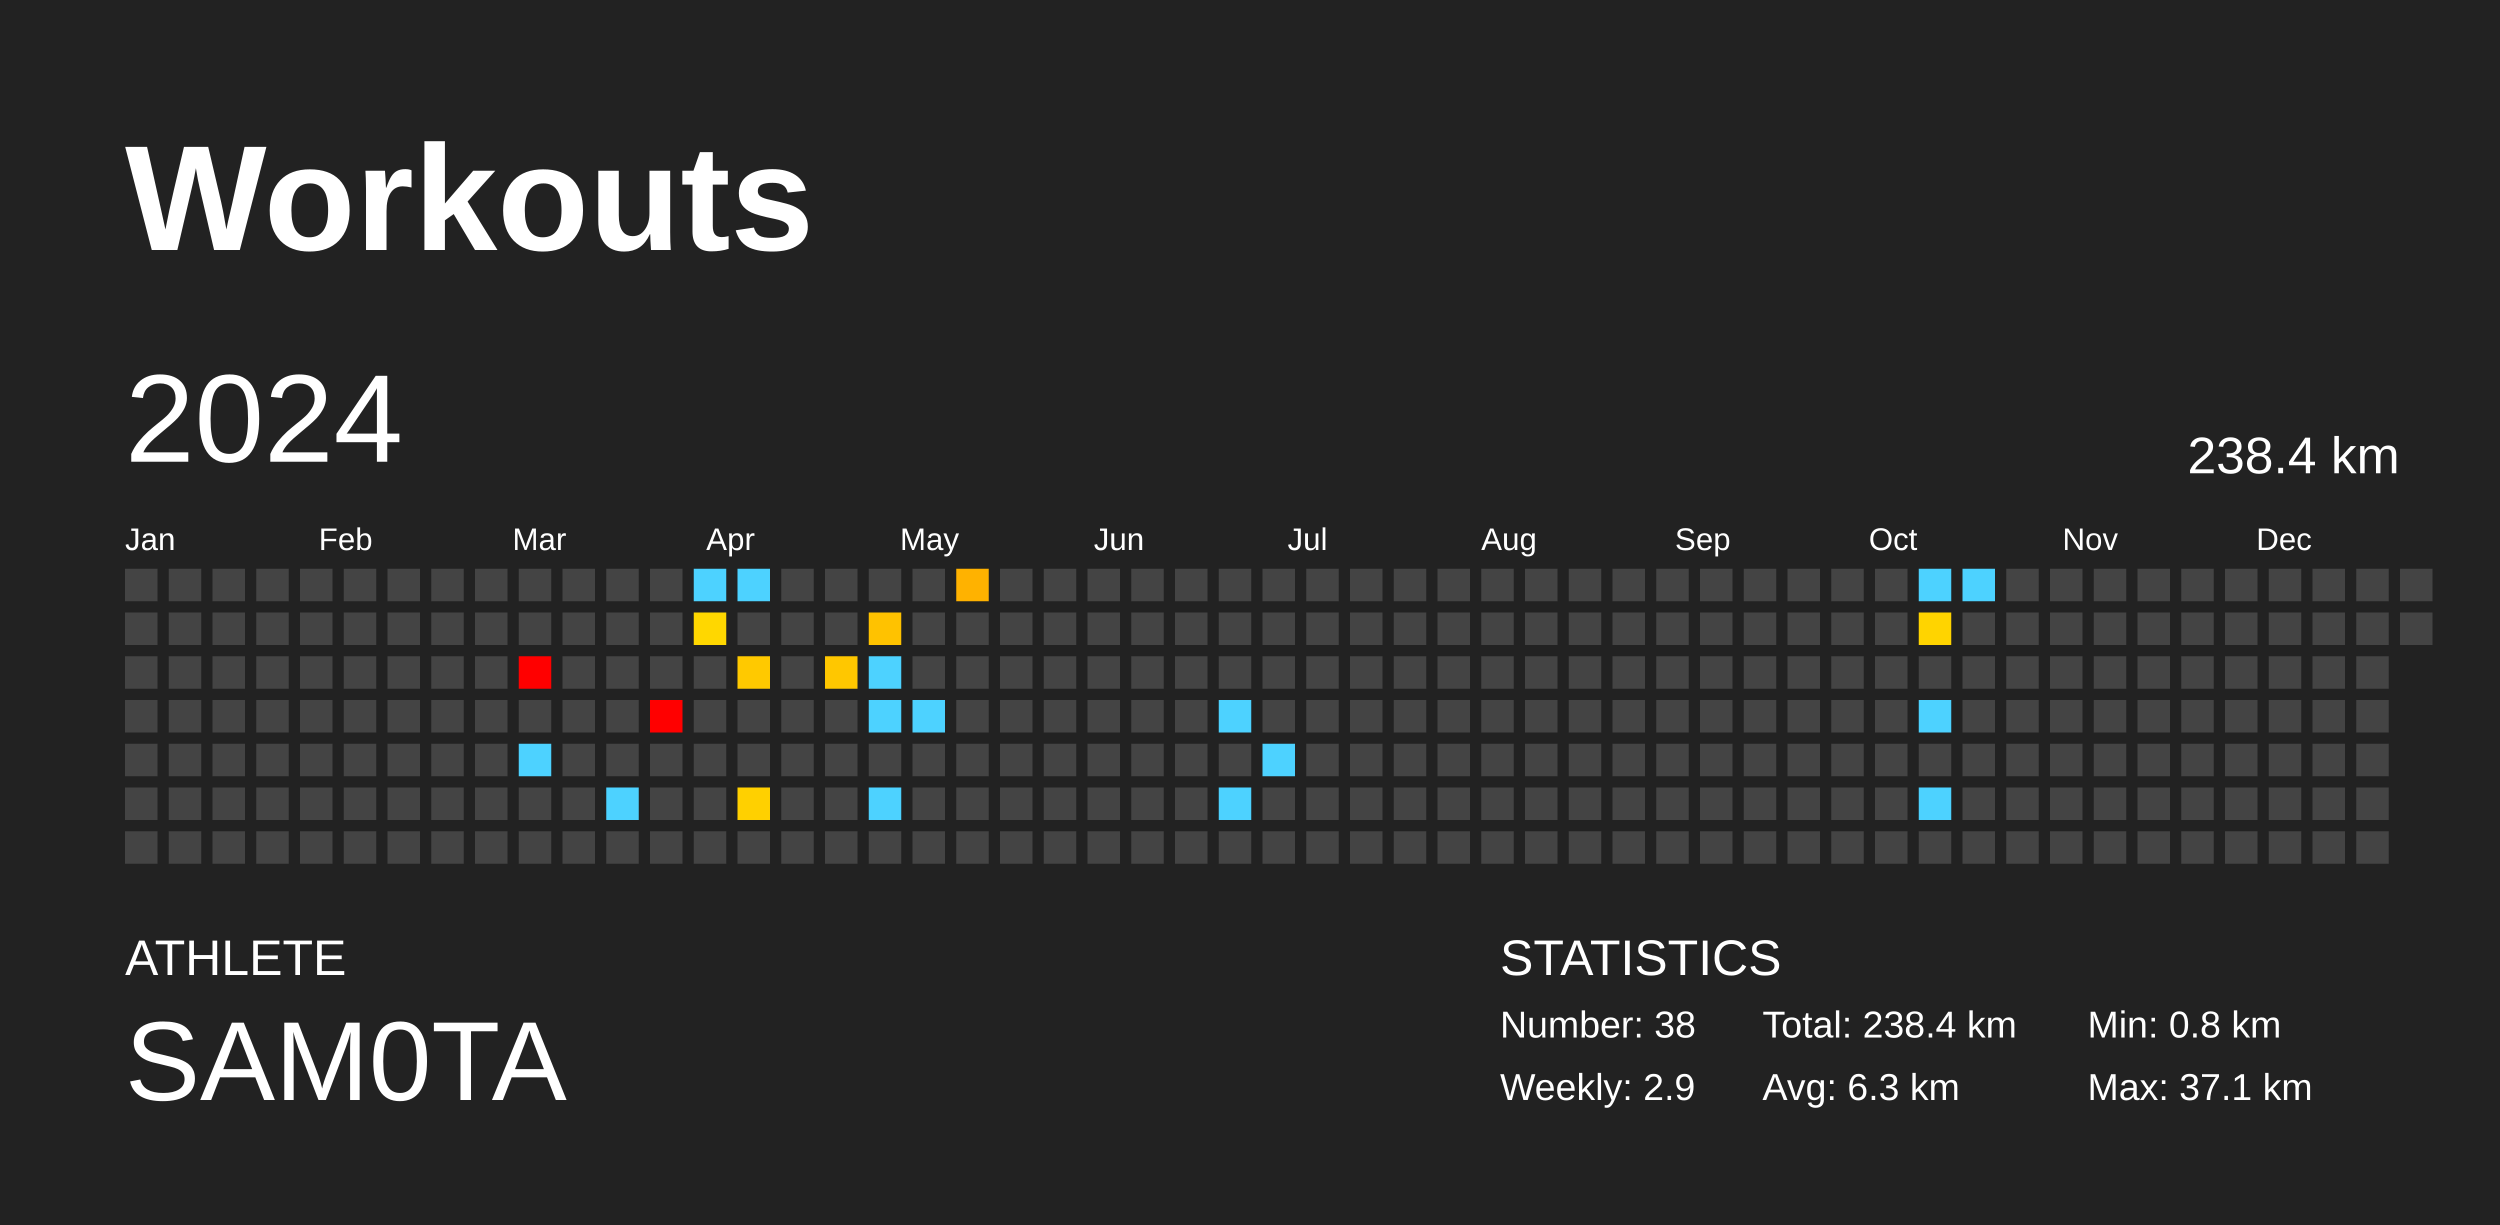
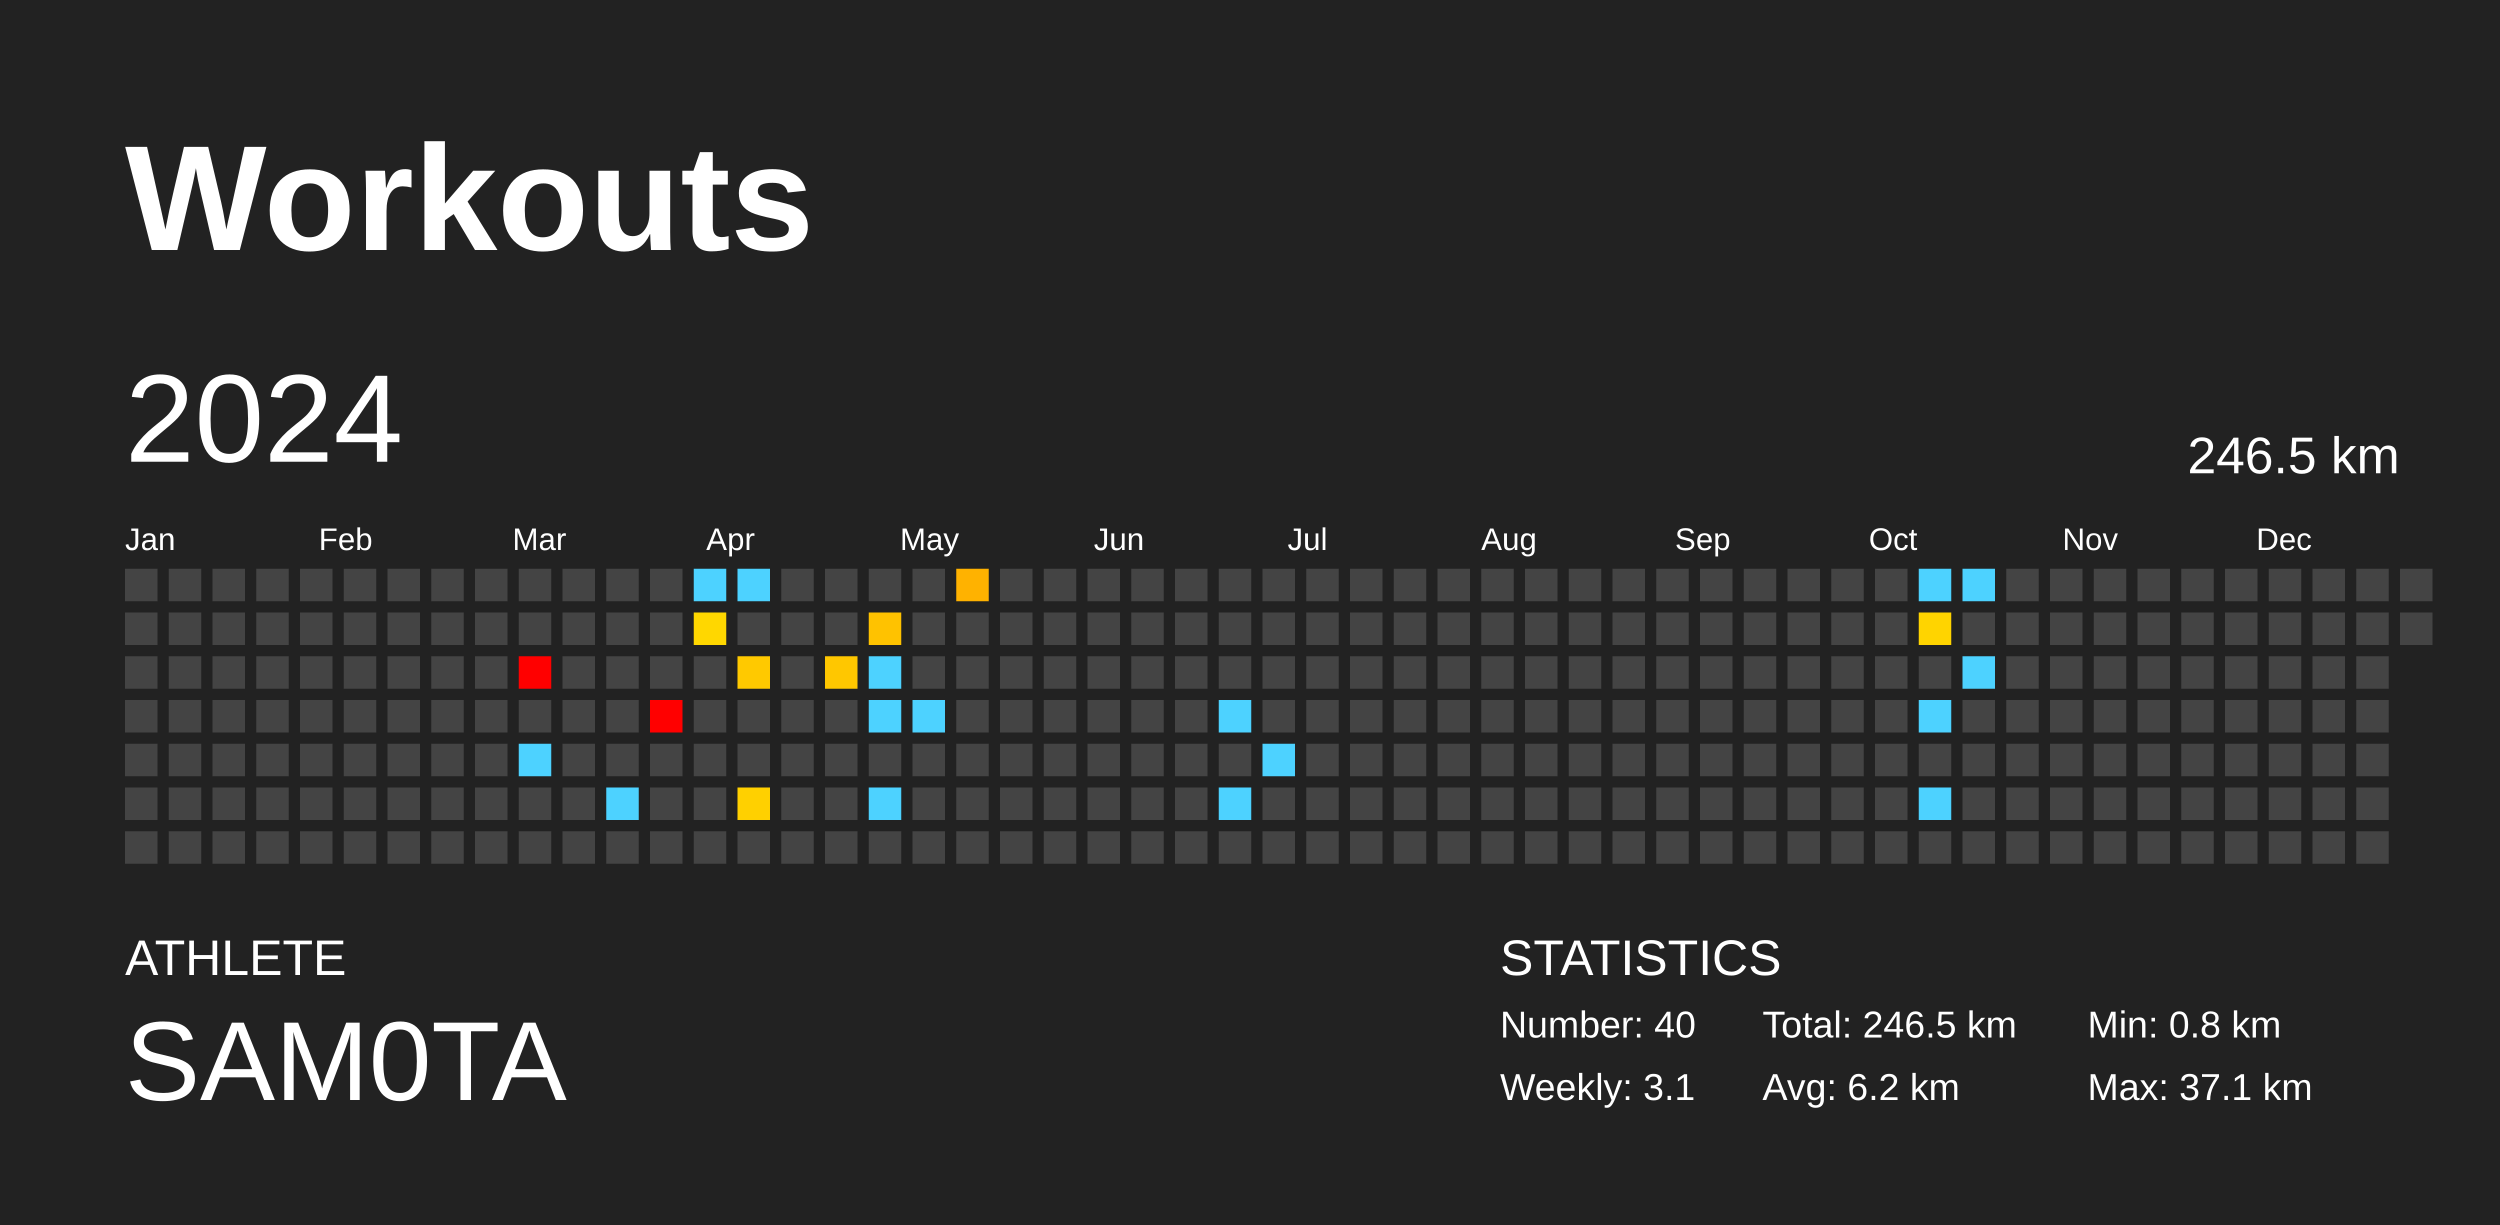
<svg xmlns="http://www.w3.org/2000/svg" baseProfile="full" height="98mm" version="1.1" viewBox="0,0,200,98" width="200mm">
  <defs />
  <rect fill="#222222" height="98" width="200" x="0" y="0" />
  <text fill="#FFFFFF" style="font-size:12px; font-family:Arial; font-weight:bold;" x="10" y="20">Workouts</text>
  <text fill="#FFFFFF" style="font-size:4px; font-family:Arial" x="10" y="78">ATHLETE</text>
  <text fill="#FFFFFF" style="font-size:9px; font-family:Arial" x="10" y="88">SAM0TA</text>
  <text fill="#FFFFFF" style="font-size:4px; font-family:Arial" x="120" y="78">STATISTICS</text>
-   <text fill="#FFFFFF" style="font-size:3px; font-family:Arial" x="120" y="83">Number: 38</text>
-   <text fill="#FFFFFF" style="font-size:3px; font-family:Arial" x="120" y="88">Weekly: 2.9</text>
-   <text fill="#FFFFFF" style="font-size:3px; font-family:Arial" x="141" y="83">Total: 238.4 km</text>
-   <text fill="#FFFFFF" style="font-size:3px; font-family:Arial" x="141" y="88">Avg: 6.3 km</text>
+   <text fill="#FFFFFF" style="font-size:3px; font-family:Arial" x="120" y="83">Number: 40</text>
+   <text fill="#FFFFFF" style="font-size:3px; font-family:Arial" x="120" y="88">Weekly: 3.1</text>
+   <text fill="#FFFFFF" style="font-size:3px; font-family:Arial" x="141" y="83">Total: 246.5 km</text>
+   <text fill="#FFFFFF" style="font-size:3px; font-family:Arial" x="141" y="88">Avg: 6.2 km</text>
  <text fill="#FFFFFF" style="font-size:3px; font-family:Arial" x="167" y="83">Min: 0.8 km</text>
  <text fill="#FFFFFF" style="font-size:3px; font-family:Arial" x="167" y="88">Max: 37.1 km</text>
  <text dominant-baseline="hanging" fill="#FFFFFF" style="font-size:10.0px; font-family:Arial;" x="10" y="30">2024</text>
-   <text dominant-baseline="hanging" fill="#FFFFFF" style="font-size:4.125px; font-family:Arial;" x="175" y="35">238.4 km</text>
+   <text dominant-baseline="hanging" fill="#FFFFFF" style="font-size:4.125px; font-family:Arial;" x="175" y="35">246.5 km</text>
  <text fill="#FFFFFF" style="font-size:2.5px; font-family:Arial" x="10.0" y="44">Jan</text>
  <text fill="#FFFFFF" style="font-size:2.5px; font-family:Arial" x="25.5" y="44">Feb</text>
  <text fill="#FFFFFF" style="font-size:2.5px; font-family:Arial" x="41.0" y="44">Mar</text>
  <text fill="#FFFFFF" style="font-size:2.5px; font-family:Arial" x="56.5" y="44">Apr</text>
  <text fill="#FFFFFF" style="font-size:2.5px; font-family:Arial" x="72.0" y="44">May</text>
  <text fill="#FFFFFF" style="font-size:2.5px; font-family:Arial" x="87.5" y="44">Jun</text>
  <text fill="#FFFFFF" style="font-size:2.5px; font-family:Arial" x="103.0" y="44">Jul</text>
  <text fill="#FFFFFF" style="font-size:2.5px; font-family:Arial" x="118.5" y="44">Aug</text>
  <text fill="#FFFFFF" style="font-size:2.5px; font-family:Arial" x="134.0" y="44">Sep</text>
  <text fill="#FFFFFF" style="font-size:2.5px; font-family:Arial" x="149.5" y="44">Oct</text>
  <text fill="#FFFFFF" style="font-size:2.5px; font-family:Arial" x="165.0" y="44">Nov</text>
  <text fill="#FFFFFF" style="font-size:2.5px; font-family:Arial" x="180.5" y="44">Dec</text>
  <rect fill="#444444" height="2.6" width="2.6" x="10.0" y="45.5" />
  <rect fill="#444444" height="2.6" width="2.6" x="10.0" y="49.0" />
  <rect fill="#444444" height="2.6" width="2.6" x="10.0" y="52.5" />
  <rect fill="#444444" height="2.6" width="2.6" x="10.0" y="56.0" />
  <rect fill="#444444" height="2.6" width="2.6" x="10.0" y="59.5" />
  <rect fill="#444444" height="2.6" width="2.6" x="10.0" y="63.0" />
  <rect fill="#444444" height="2.6" width="2.6" x="10.0" y="66.5" />
  <rect fill="#444444" height="2.6" width="2.6" x="13.5" y="45.5" />
  <rect fill="#444444" height="2.6" width="2.6" x="13.5" y="49.0" />
  <rect fill="#444444" height="2.6" width="2.6" x="13.5" y="52.5" />
  <rect fill="#444444" height="2.6" width="2.6" x="13.5" y="56.0" />
  <rect fill="#444444" height="2.6" width="2.6" x="13.5" y="59.5" />
  <rect fill="#444444" height="2.6" width="2.6" x="13.5" y="63.0" />
  <rect fill="#444444" height="2.6" width="2.6" x="13.5" y="66.5" />
  <rect fill="#444444" height="2.6" width="2.6" x="17.0" y="45.5" />
  <rect fill="#444444" height="2.6" width="2.6" x="17.0" y="49.0" />
  <rect fill="#444444" height="2.6" width="2.6" x="17.0" y="52.5" />
  <rect fill="#444444" height="2.6" width="2.6" x="17.0" y="56.0" />
  <rect fill="#444444" height="2.6" width="2.6" x="17.0" y="59.5" />
  <rect fill="#444444" height="2.6" width="2.6" x="17.0" y="63.0" />
  <rect fill="#444444" height="2.6" width="2.6" x="17.0" y="66.5" />
  <rect fill="#444444" height="2.6" width="2.6" x="20.5" y="45.5" />
  <rect fill="#444444" height="2.6" width="2.6" x="20.5" y="49.0" />
  <rect fill="#444444" height="2.6" width="2.6" x="20.5" y="52.5" />
  <rect fill="#444444" height="2.6" width="2.6" x="20.5" y="56.0" />
  <rect fill="#444444" height="2.6" width="2.6" x="20.5" y="59.5" />
  <rect fill="#444444" height="2.6" width="2.6" x="20.5" y="63.0" />
  <rect fill="#444444" height="2.6" width="2.6" x="20.5" y="66.5" />
  <rect fill="#444444" height="2.6" width="2.6" x="24.0" y="45.5" />
  <rect fill="#444444" height="2.6" width="2.6" x="24.0" y="49.0" />
  <rect fill="#444444" height="2.6" width="2.6" x="24.0" y="52.5" />
  <rect fill="#444444" height="2.6" width="2.6" x="24.0" y="56.0" />
  <rect fill="#444444" height="2.6" width="2.6" x="24.0" y="59.5" />
  <rect fill="#444444" height="2.6" width="2.6" x="24.0" y="63.0" />
  <rect fill="#444444" height="2.6" width="2.6" x="24.0" y="66.5" />
  <rect fill="#444444" height="2.6" width="2.6" x="27.5" y="45.5" />
  <rect fill="#444444" height="2.6" width="2.6" x="27.5" y="49.0" />
  <rect fill="#444444" height="2.6" width="2.6" x="27.5" y="52.5" />
  <rect fill="#444444" height="2.6" width="2.6" x="27.5" y="56.0" />
  <rect fill="#444444" height="2.6" width="2.6" x="27.5" y="59.5" />
  <rect fill="#444444" height="2.6" width="2.6" x="27.5" y="63.0" />
  <rect fill="#444444" height="2.6" width="2.6" x="27.5" y="66.5" />
  <rect fill="#444444" height="2.6" width="2.6" x="31.0" y="45.5" />
  <rect fill="#444444" height="2.6" width="2.6" x="31.0" y="49.0" />
  <rect fill="#444444" height="2.6" width="2.6" x="31.0" y="52.5" />
  <rect fill="#444444" height="2.6" width="2.6" x="31.0" y="56.0" />
  <rect fill="#444444" height="2.6" width="2.6" x="31.0" y="59.5" />
  <rect fill="#444444" height="2.6" width="2.6" x="31.0" y="63.0" />
  <rect fill="#444444" height="2.6" width="2.6" x="31.0" y="66.5" />
  <rect fill="#444444" height="2.6" width="2.6" x="34.5" y="45.5" />
  <rect fill="#444444" height="2.6" width="2.6" x="34.5" y="49.0" />
  <rect fill="#444444" height="2.6" width="2.6" x="34.5" y="52.5" />
  <rect fill="#444444" height="2.6" width="2.6" x="34.5" y="56.0" />
  <rect fill="#444444" height="2.6" width="2.6" x="34.5" y="59.5" />
  <rect fill="#444444" height="2.6" width="2.6" x="34.5" y="63.0" />
  <rect fill="#444444" height="2.6" width="2.6" x="34.5" y="66.5" />
  <rect fill="#444444" height="2.6" width="2.6" x="38.0" y="45.5" />
  <rect fill="#444444" height="2.6" width="2.6" x="38.0" y="49.0" />
  <rect fill="#444444" height="2.6" width="2.6" x="38.0" y="52.5" />
  <rect fill="#444444" height="2.6" width="2.6" x="38.0" y="56.0" />
  <rect fill="#444444" height="2.6" width="2.6" x="38.0" y="59.5" />
  <rect fill="#444444" height="2.6" width="2.6" x="38.0" y="63.0" />
  <rect fill="#444444" height="2.6" width="2.6" x="38.0" y="66.5" />
  <rect fill="#444444" height="2.6" width="2.6" x="41.5" y="45.5" />
  <rect fill="#444444" height="2.6" width="2.6" x="41.5" y="49.0" />
  <rect fill="red" height="2.6" width="2.6" x="41.5" y="52.5" />
  <rect fill="#444444" height="2.6" width="2.6" x="41.5" y="56.0" />
  <rect fill="#4dd2ff" height="2.6" width="2.6" x="41.5" y="59.5" />
  <rect fill="#444444" height="2.6" width="2.6" x="41.5" y="63.0" />
  <rect fill="#444444" height="2.6" width="2.6" x="41.5" y="66.5" />
  <rect fill="#444444" height="2.6" width="2.6" x="45.0" y="45.5" />
  <rect fill="#444444" height="2.6" width="2.6" x="45.0" y="49.0" />
  <rect fill="#444444" height="2.6" width="2.6" x="45.0" y="52.5" />
  <rect fill="#444444" height="2.6" width="2.6" x="45.0" y="56.0" />
  <rect fill="#444444" height="2.6" width="2.6" x="45.0" y="59.5" />
  <rect fill="#444444" height="2.6" width="2.6" x="45.0" y="63.0" />
  <rect fill="#444444" height="2.6" width="2.6" x="45.0" y="66.5" />
  <rect fill="#444444" height="2.6" width="2.6" x="48.5" y="45.5" />
  <rect fill="#444444" height="2.6" width="2.6" x="48.5" y="49.0" />
  <rect fill="#444444" height="2.6" width="2.6" x="48.5" y="52.5" />
  <rect fill="#444444" height="2.6" width="2.6" x="48.5" y="56.0" />
  <rect fill="#444444" height="2.6" width="2.6" x="48.5" y="59.5" />
  <rect fill="#4dd2ff" height="2.6" width="2.6" x="48.5" y="63.0" />
  <rect fill="#444444" height="2.6" width="2.6" x="48.5" y="66.5" />
  <rect fill="#444444" height="2.6" width="2.6" x="52.0" y="45.5" />
  <rect fill="#444444" height="2.6" width="2.6" x="52.0" y="49.0" />
  <rect fill="#444444" height="2.6" width="2.6" x="52.0" y="52.5" />
  <rect fill="red" height="2.6" width="2.6" x="52.0" y="56.0" />
  <rect fill="#444444" height="2.6" width="2.6" x="52.0" y="59.5" />
  <rect fill="#444444" height="2.6" width="2.6" x="52.0" y="63.0" />
  <rect fill="#444444" height="2.6" width="2.6" x="52.0" y="66.5" />
  <rect fill="#4dd2ff" height="2.6" width="2.6" x="55.5" y="45.5" />
  <rect fill="#ffd700" height="2.6" width="2.6" x="55.5" y="49.0" />
  <rect fill="#444444" height="2.6" width="2.6" x="55.5" y="52.5" />
  <rect fill="#444444" height="2.6" width="2.6" x="55.5" y="56.0" />
  <rect fill="#444444" height="2.6" width="2.6" x="55.5" y="59.5" />
  <rect fill="#444444" height="2.6" width="2.6" x="55.5" y="63.0" />
  <rect fill="#444444" height="2.6" width="2.6" x="55.5" y="66.5" />
  <rect fill="#4dd2ff" height="2.6" width="2.6" x="59.0" y="45.5" />
  <rect fill="#444444" height="2.6" width="2.6" x="59.0" y="49.0" />
  <rect fill="#ffc900" height="2.6" width="2.6" x="59.0" y="52.5" />
  <rect fill="#444444" height="2.6" width="2.6" x="59.0" y="56.0" />
  <rect fill="#444444" height="2.6" width="2.6" x="59.0" y="59.5" />
  <rect fill="#ffd000" height="2.6" width="2.6" x="59.0" y="63.0" />
  <rect fill="#444444" height="2.6" width="2.6" x="59.0" y="66.5" />
  <rect fill="#444444" height="2.6" width="2.6" x="62.5" y="45.5" />
  <rect fill="#444444" height="2.6" width="2.6" x="62.5" y="49.0" />
  <rect fill="#444444" height="2.6" width="2.6" x="62.5" y="52.5" />
  <rect fill="#444444" height="2.6" width="2.6" x="62.5" y="56.0" />
  <rect fill="#444444" height="2.6" width="2.6" x="62.5" y="59.5" />
  <rect fill="#444444" height="2.6" width="2.6" x="62.5" y="63.0" />
  <rect fill="#444444" height="2.6" width="2.6" x="62.5" y="66.5" />
  <rect fill="#444444" height="2.6" width="2.6" x="66.0" y="45.5" />
  <rect fill="#444444" height="2.6" width="2.6" x="66.0" y="49.0" />
  <rect fill="#ffc700" height="2.6" width="2.6" x="66.0" y="52.5" />
  <rect fill="#444444" height="2.6" width="2.6" x="66.0" y="56.0" />
  <rect fill="#444444" height="2.6" width="2.6" x="66.0" y="59.5" />
  <rect fill="#444444" height="2.6" width="2.6" x="66.0" y="63.0" />
  <rect fill="#444444" height="2.6" width="2.6" x="66.0" y="66.5" />
  <rect fill="#444444" height="2.6" width="2.6" x="69.5" y="45.5" />
  <rect fill="#ffc200" height="2.6" width="2.6" x="69.5" y="49.0" />
  <rect fill="#4dd2ff" height="2.6" width="2.6" x="69.5" y="52.5" />
  <rect fill="#4dd2ff" height="2.6" width="2.6" x="69.5" y="56.0" />
  <rect fill="#444444" height="2.6" width="2.6" x="69.5" y="59.5" />
  <rect fill="#4dd2ff" height="2.6" width="2.6" x="69.5" y="63.0" />
  <rect fill="#444444" height="2.6" width="2.6" x="69.5" y="66.5" />
  <rect fill="#444444" height="2.6" width="2.6" x="73.0" y="45.5" />
  <rect fill="#444444" height="2.6" width="2.6" x="73.0" y="49.0" />
  <rect fill="#444444" height="2.6" width="2.6" x="73.0" y="52.5" />
  <rect fill="#4dd2ff" height="2.6" width="2.6" x="73.0" y="56.0" />
  <rect fill="#444444" height="2.6" width="2.6" x="73.0" y="59.5" />
  <rect fill="#444444" height="2.6" width="2.6" x="73.0" y="63.0" />
  <rect fill="#444444" height="2.6" width="2.6" x="73.0" y="66.5" />
  <rect fill="#ffb200" height="2.6" width="2.6" x="76.5" y="45.5" />
  <rect fill="#444444" height="2.6" width="2.6" x="76.5" y="49.0" />
  <rect fill="#444444" height="2.6" width="2.6" x="76.5" y="52.5" />
  <rect fill="#444444" height="2.6" width="2.6" x="76.5" y="56.0" />
  <rect fill="#444444" height="2.6" width="2.6" x="76.5" y="59.5" />
  <rect fill="#444444" height="2.6" width="2.6" x="76.5" y="63.0" />
  <rect fill="#444444" height="2.6" width="2.6" x="76.5" y="66.5" />
  <rect fill="#444444" height="2.6" width="2.6" x="80.0" y="45.5" />
  <rect fill="#444444" height="2.6" width="2.6" x="80.0" y="49.0" />
  <rect fill="#444444" height="2.6" width="2.6" x="80.0" y="52.5" />
  <rect fill="#444444" height="2.6" width="2.6" x="80.0" y="56.0" />
  <rect fill="#444444" height="2.6" width="2.6" x="80.0" y="59.5" />
  <rect fill="#444444" height="2.6" width="2.6" x="80.0" y="63.0" />
  <rect fill="#444444" height="2.6" width="2.6" x="80.0" y="66.5" />
  <rect fill="#444444" height="2.6" width="2.6" x="83.5" y="45.5" />
  <rect fill="#444444" height="2.6" width="2.6" x="83.5" y="49.0" />
  <rect fill="#444444" height="2.6" width="2.6" x="83.5" y="52.5" />
  <rect fill="#444444" height="2.6" width="2.6" x="83.5" y="56.0" />
  <rect fill="#444444" height="2.6" width="2.6" x="83.5" y="59.5" />
  <rect fill="#444444" height="2.6" width="2.6" x="83.5" y="63.0" />
  <rect fill="#444444" height="2.6" width="2.6" x="83.5" y="66.5" />
  <rect fill="#444444" height="2.6" width="2.6" x="87.0" y="45.5" />
  <rect fill="#444444" height="2.6" width="2.6" x="87.0" y="49.0" />
  <rect fill="#444444" height="2.6" width="2.6" x="87.0" y="52.5" />
  <rect fill="#444444" height="2.6" width="2.6" x="87.0" y="56.0" />
  <rect fill="#444444" height="2.6" width="2.6" x="87.0" y="59.5" />
  <rect fill="#444444" height="2.6" width="2.6" x="87.0" y="63.0" />
  <rect fill="#444444" height="2.6" width="2.6" x="87.0" y="66.5" />
  <rect fill="#444444" height="2.6" width="2.6" x="90.5" y="45.5" />
  <rect fill="#444444" height="2.6" width="2.6" x="90.5" y="49.0" />
  <rect fill="#444444" height="2.6" width="2.6" x="90.5" y="52.5" />
  <rect fill="#444444" height="2.6" width="2.6" x="90.5" y="56.0" />
  <rect fill="#444444" height="2.6" width="2.6" x="90.5" y="59.5" />
  <rect fill="#444444" height="2.6" width="2.6" x="90.5" y="63.0" />
  <rect fill="#444444" height="2.6" width="2.6" x="90.5" y="66.5" />
  <rect fill="#444444" height="2.6" width="2.6" x="94.0" y="45.5" />
  <rect fill="#444444" height="2.6" width="2.6" x="94.0" y="49.0" />
  <rect fill="#444444" height="2.6" width="2.6" x="94.0" y="52.5" />
  <rect fill="#444444" height="2.6" width="2.6" x="94.0" y="56.0" />
  <rect fill="#444444" height="2.6" width="2.6" x="94.0" y="59.5" />
  <rect fill="#444444" height="2.6" width="2.6" x="94.0" y="63.0" />
  <rect fill="#444444" height="2.6" width="2.6" x="94.0" y="66.5" />
  <rect fill="#444444" height="2.6" width="2.6" x="97.5" y="45.5" />
  <rect fill="#444444" height="2.6" width="2.6" x="97.5" y="49.0" />
  <rect fill="#444444" height="2.6" width="2.6" x="97.5" y="52.5" />
  <rect fill="#4dd2ff" height="2.6" width="2.6" x="97.5" y="56.0" />
  <rect fill="#444444" height="2.6" width="2.6" x="97.5" y="59.5" />
  <rect fill="#4dd2ff" height="2.6" width="2.6" x="97.5" y="63.0" />
  <rect fill="#444444" height="2.6" width="2.6" x="97.5" y="66.5" />
  <rect fill="#444444" height="2.6" width="2.6" x="101.0" y="45.5" />
  <rect fill="#444444" height="2.6" width="2.6" x="101.0" y="49.0" />
  <rect fill="#444444" height="2.6" width="2.6" x="101.0" y="52.5" />
  <rect fill="#444444" height="2.6" width="2.6" x="101.0" y="56.0" />
  <rect fill="#4dd2ff" height="2.6" width="2.6" x="101.0" y="59.5" />
  <rect fill="#444444" height="2.6" width="2.6" x="101.0" y="63.0" />
  <rect fill="#444444" height="2.6" width="2.6" x="101.0" y="66.5" />
  <rect fill="#444444" height="2.6" width="2.6" x="104.5" y="45.5" />
  <rect fill="#444444" height="2.6" width="2.6" x="104.5" y="49.0" />
  <rect fill="#444444" height="2.6" width="2.6" x="104.5" y="52.5" />
  <rect fill="#444444" height="2.6" width="2.6" x="104.5" y="56.0" />
  <rect fill="#444444" height="2.6" width="2.6" x="104.5" y="59.5" />
  <rect fill="#444444" height="2.6" width="2.6" x="104.5" y="63.0" />
  <rect fill="#444444" height="2.6" width="2.6" x="104.5" y="66.5" />
  <rect fill="#444444" height="2.6" width="2.6" x="108.0" y="45.5" />
  <rect fill="#444444" height="2.6" width="2.6" x="108.0" y="49.0" />
  <rect fill="#444444" height="2.6" width="2.6" x="108.0" y="52.5" />
  <rect fill="#444444" height="2.6" width="2.6" x="108.0" y="56.0" />
  <rect fill="#444444" height="2.6" width="2.6" x="108.0" y="59.5" />
  <rect fill="#444444" height="2.6" width="2.6" x="108.0" y="63.0" />
  <rect fill="#444444" height="2.6" width="2.6" x="108.0" y="66.5" />
  <rect fill="#444444" height="2.6" width="2.6" x="111.5" y="45.5" />
  <rect fill="#444444" height="2.6" width="2.6" x="111.5" y="49.0" />
  <rect fill="#444444" height="2.6" width="2.6" x="111.5" y="52.5" />
  <rect fill="#444444" height="2.6" width="2.6" x="111.5" y="56.0" />
  <rect fill="#444444" height="2.6" width="2.6" x="111.5" y="59.5" />
  <rect fill="#444444" height="2.6" width="2.6" x="111.5" y="63.0" />
  <rect fill="#444444" height="2.6" width="2.6" x="111.5" y="66.5" />
  <rect fill="#444444" height="2.6" width="2.6" x="115.0" y="45.5" />
  <rect fill="#444444" height="2.6" width="2.6" x="115.0" y="49.0" />
  <rect fill="#444444" height="2.6" width="2.6" x="115.0" y="52.5" />
  <rect fill="#444444" height="2.6" width="2.6" x="115.0" y="56.0" />
  <rect fill="#444444" height="2.6" width="2.6" x="115.0" y="59.5" />
  <rect fill="#444444" height="2.6" width="2.6" x="115.0" y="63.0" />
  <rect fill="#444444" height="2.6" width="2.6" x="115.0" y="66.5" />
  <rect fill="#444444" height="2.6" width="2.6" x="118.5" y="45.5" />
  <rect fill="#444444" height="2.6" width="2.6" x="118.5" y="49.0" />
  <rect fill="#444444" height="2.6" width="2.6" x="118.5" y="52.5" />
  <rect fill="#444444" height="2.6" width="2.6" x="118.5" y="56.0" />
  <rect fill="#444444" height="2.6" width="2.6" x="118.5" y="59.5" />
  <rect fill="#444444" height="2.6" width="2.6" x="118.5" y="63.0" />
  <rect fill="#444444" height="2.6" width="2.6" x="118.5" y="66.5" />
  <rect fill="#444444" height="2.6" width="2.6" x="122.0" y="45.5" />
  <rect fill="#444444" height="2.6" width="2.6" x="122.0" y="49.0" />
  <rect fill="#444444" height="2.6" width="2.6" x="122.0" y="52.5" />
  <rect fill="#444444" height="2.6" width="2.6" x="122.0" y="56.0" />
  <rect fill="#444444" height="2.6" width="2.6" x="122.0" y="59.5" />
  <rect fill="#444444" height="2.6" width="2.6" x="122.0" y="63.0" />
  <rect fill="#444444" height="2.6" width="2.6" x="122.0" y="66.5" />
  <rect fill="#444444" height="2.6" width="2.6" x="125.5" y="45.5" />
  <rect fill="#444444" height="2.6" width="2.6" x="125.5" y="49.0" />
  <rect fill="#444444" height="2.6" width="2.6" x="125.5" y="52.5" />
  <rect fill="#444444" height="2.6" width="2.6" x="125.5" y="56.0" />
  <rect fill="#444444" height="2.6" width="2.6" x="125.5" y="59.5" />
  <rect fill="#444444" height="2.6" width="2.6" x="125.5" y="63.0" />
  <rect fill="#444444" height="2.6" width="2.6" x="125.5" y="66.5" />
  <rect fill="#444444" height="2.6" width="2.6" x="129.0" y="45.5" />
  <rect fill="#444444" height="2.6" width="2.6" x="129.0" y="49.0" />
  <rect fill="#444444" height="2.6" width="2.6" x="129.0" y="52.5" />
  <rect fill="#444444" height="2.6" width="2.6" x="129.0" y="56.0" />
  <rect fill="#444444" height="2.6" width="2.6" x="129.0" y="59.5" />
  <rect fill="#444444" height="2.6" width="2.6" x="129.0" y="63.0" />
  <rect fill="#444444" height="2.6" width="2.6" x="129.0" y="66.5" />
  <rect fill="#444444" height="2.6" width="2.6" x="132.5" y="45.5" />
  <rect fill="#444444" height="2.6" width="2.6" x="132.5" y="49.0" />
  <rect fill="#444444" height="2.6" width="2.6" x="132.5" y="52.5" />
  <rect fill="#444444" height="2.6" width="2.6" x="132.5" y="56.0" />
  <rect fill="#444444" height="2.6" width="2.6" x="132.5" y="59.5" />
  <rect fill="#444444" height="2.6" width="2.6" x="132.5" y="63.0" />
  <rect fill="#444444" height="2.6" width="2.6" x="132.5" y="66.5" />
  <rect fill="#444444" height="2.6" width="2.6" x="136.0" y="45.5" />
  <rect fill="#444444" height="2.6" width="2.6" x="136.0" y="49.0" />
  <rect fill="#444444" height="2.6" width="2.6" x="136.0" y="52.5" />
  <rect fill="#444444" height="2.6" width="2.6" x="136.0" y="56.0" />
  <rect fill="#444444" height="2.6" width="2.6" x="136.0" y="59.5" />
  <rect fill="#444444" height="2.6" width="2.6" x="136.0" y="63.0" />
  <rect fill="#444444" height="2.6" width="2.6" x="136.0" y="66.5" />
  <rect fill="#444444" height="2.6" width="2.6" x="139.5" y="45.5" />
  <rect fill="#444444" height="2.6" width="2.6" x="139.5" y="49.0" />
  <rect fill="#444444" height="2.6" width="2.6" x="139.5" y="52.5" />
  <rect fill="#444444" height="2.6" width="2.6" x="139.5" y="56.0" />
  <rect fill="#444444" height="2.6" width="2.6" x="139.5" y="59.5" />
  <rect fill="#444444" height="2.6" width="2.6" x="139.5" y="63.0" />
  <rect fill="#444444" height="2.6" width="2.6" x="139.5" y="66.5" />
  <rect fill="#444444" height="2.6" width="2.6" x="143.0" y="45.5" />
  <rect fill="#444444" height="2.6" width="2.6" x="143.0" y="49.0" />
  <rect fill="#444444" height="2.6" width="2.6" x="143.0" y="52.5" />
  <rect fill="#444444" height="2.6" width="2.6" x="143.0" y="56.0" />
  <rect fill="#444444" height="2.6" width="2.6" x="143.0" y="59.5" />
  <rect fill="#444444" height="2.6" width="2.6" x="143.0" y="63.0" />
  <rect fill="#444444" height="2.6" width="2.6" x="143.0" y="66.5" />
  <rect fill="#444444" height="2.6" width="2.6" x="146.5" y="45.5" />
  <rect fill="#444444" height="2.6" width="2.6" x="146.5" y="49.0" />
  <rect fill="#444444" height="2.6" width="2.6" x="146.5" y="52.5" />
  <rect fill="#444444" height="2.6" width="2.6" x="146.5" y="56.0" />
  <rect fill="#444444" height="2.6" width="2.6" x="146.5" y="59.5" />
  <rect fill="#444444" height="2.6" width="2.6" x="146.5" y="63.0" />
  <rect fill="#444444" height="2.6" width="2.6" x="146.5" y="66.5" />
  <rect fill="#444444" height="2.6" width="2.6" x="150.0" y="45.5" />
  <rect fill="#444444" height="2.6" width="2.6" x="150.0" y="49.0" />
  <rect fill="#444444" height="2.6" width="2.6" x="150.0" y="52.5" />
  <rect fill="#444444" height="2.6" width="2.6" x="150.0" y="56.0" />
  <rect fill="#444444" height="2.6" width="2.6" x="150.0" y="59.5" />
  <rect fill="#444444" height="2.6" width="2.6" x="150.0" y="63.0" />
  <rect fill="#444444" height="2.6" width="2.6" x="150.0" y="66.5" />
  <rect fill="#4dd2ff" height="2.6" width="2.6" x="153.5" y="45.5" />
  <rect fill="#ffd400" height="2.6" width="2.6" x="153.5" y="49.0" />
  <rect fill="#444444" height="2.6" width="2.6" x="153.5" y="52.5" />
  <rect fill="#4dd2ff" height="2.6" width="2.6" x="153.5" y="56.0" />
  <rect fill="#444444" height="2.6" width="2.6" x="153.5" y="59.5" />
  <rect fill="#4dd2ff" height="2.6" width="2.6" x="153.5" y="63.0" />
  <rect fill="#444444" height="2.6" width="2.6" x="153.5" y="66.5" />
  <rect fill="#4dd2ff" height="2.6" width="2.6" x="157.0" y="45.5" />
  <rect fill="#444444" height="2.6" width="2.6" x="157.0" y="49.0" />
-   <rect fill="#444444" height="2.6" width="2.6" x="157.0" y="52.5" />
+   <rect fill="#4dd2ff" height="2.6" width="2.6" x="157.0" y="52.5" />
  <rect fill="#444444" height="2.6" width="2.6" x="157.0" y="56.0" />
  <rect fill="#444444" height="2.6" width="2.6" x="157.0" y="59.5" />
  <rect fill="#444444" height="2.6" width="2.6" x="157.0" y="63.0" />
  <rect fill="#444444" height="2.6" width="2.6" x="157.0" y="66.5" />
  <rect fill="#444444" height="2.6" width="2.6" x="160.5" y="45.5" />
  <rect fill="#444444" height="2.6" width="2.6" x="160.5" y="49.0" />
  <rect fill="#444444" height="2.6" width="2.6" x="160.5" y="52.5" />
  <rect fill="#444444" height="2.6" width="2.6" x="160.5" y="56.0" />
  <rect fill="#444444" height="2.6" width="2.6" x="160.5" y="59.5" />
  <rect fill="#444444" height="2.6" width="2.6" x="160.5" y="63.0" />
  <rect fill="#444444" height="2.6" width="2.6" x="160.5" y="66.5" />
  <rect fill="#444444" height="2.6" width="2.6" x="164.0" y="45.5" />
  <rect fill="#444444" height="2.6" width="2.6" x="164.0" y="49.0" />
  <rect fill="#444444" height="2.6" width="2.6" x="164.0" y="52.5" />
  <rect fill="#444444" height="2.6" width="2.6" x="164.0" y="56.0" />
  <rect fill="#444444" height="2.6" width="2.6" x="164.0" y="59.5" />
  <rect fill="#444444" height="2.6" width="2.6" x="164.0" y="63.0" />
  <rect fill="#444444" height="2.6" width="2.6" x="164.0" y="66.5" />
  <rect fill="#444444" height="2.6" width="2.6" x="167.5" y="45.5" />
  <rect fill="#444444" height="2.6" width="2.6" x="167.5" y="49.0" />
  <rect fill="#444444" height="2.6" width="2.6" x="167.5" y="52.5" />
  <rect fill="#444444" height="2.6" width="2.6" x="167.5" y="56.0" />
  <rect fill="#444444" height="2.6" width="2.6" x="167.5" y="59.5" />
  <rect fill="#444444" height="2.6" width="2.6" x="167.5" y="63.0" />
  <rect fill="#444444" height="2.6" width="2.6" x="167.5" y="66.5" />
  <rect fill="#444444" height="2.6" width="2.6" x="171.0" y="45.5" />
  <rect fill="#444444" height="2.6" width="2.6" x="171.0" y="49.0" />
  <rect fill="#444444" height="2.6" width="2.6" x="171.0" y="52.5" />
  <rect fill="#444444" height="2.6" width="2.6" x="171.0" y="56.0" />
  <rect fill="#444444" height="2.6" width="2.6" x="171.0" y="59.5" />
  <rect fill="#444444" height="2.6" width="2.6" x="171.0" y="63.0" />
  <rect fill="#444444" height="2.6" width="2.6" x="171.0" y="66.5" />
  <rect fill="#444444" height="2.6" width="2.6" x="174.5" y="45.5" />
  <rect fill="#444444" height="2.6" width="2.6" x="174.5" y="49.0" />
  <rect fill="#444444" height="2.6" width="2.6" x="174.5" y="52.5" />
  <rect fill="#444444" height="2.6" width="2.6" x="174.5" y="56.0" />
  <rect fill="#444444" height="2.6" width="2.6" x="174.5" y="59.5" />
  <rect fill="#444444" height="2.6" width="2.6" x="174.5" y="63.0" />
  <rect fill="#444444" height="2.6" width="2.6" x="174.5" y="66.5" />
  <rect fill="#444444" height="2.6" width="2.6" x="178.0" y="45.5" />
  <rect fill="#444444" height="2.6" width="2.6" x="178.0" y="49.0" />
  <rect fill="#444444" height="2.6" width="2.6" x="178.0" y="52.5" />
  <rect fill="#444444" height="2.6" width="2.6" x="178.0" y="56.0" />
  <rect fill="#444444" height="2.6" width="2.6" x="178.0" y="59.5" />
  <rect fill="#444444" height="2.6" width="2.6" x="178.0" y="63.0" />
  <rect fill="#444444" height="2.6" width="2.6" x="178.0" y="66.5" />
  <rect fill="#444444" height="2.6" width="2.6" x="181.5" y="45.5" />
  <rect fill="#444444" height="2.6" width="2.6" x="181.5" y="49.0" />
  <rect fill="#444444" height="2.6" width="2.6" x="181.5" y="52.5" />
  <rect fill="#444444" height="2.6" width="2.6" x="181.5" y="56.0" />
  <rect fill="#444444" height="2.6" width="2.6" x="181.5" y="59.5" />
  <rect fill="#444444" height="2.6" width="2.6" x="181.5" y="63.0" />
  <rect fill="#444444" height="2.6" width="2.6" x="181.5" y="66.5" />
  <rect fill="#444444" height="2.6" width="2.6" x="185.0" y="45.5" />
  <rect fill="#444444" height="2.6" width="2.6" x="185.0" y="49.0" />
  <rect fill="#444444" height="2.6" width="2.6" x="185.0" y="52.5" />
  <rect fill="#444444" height="2.6" width="2.6" x="185.0" y="56.0" />
  <rect fill="#444444" height="2.6" width="2.6" x="185.0" y="59.5" />
  <rect fill="#444444" height="2.6" width="2.6" x="185.0" y="63.0" />
  <rect fill="#444444" height="2.6" width="2.6" x="185.0" y="66.5" />
  <rect fill="#444444" height="2.6" width="2.6" x="188.5" y="45.5" />
  <rect fill="#444444" height="2.6" width="2.6" x="188.5" y="49.0" />
  <rect fill="#444444" height="2.6" width="2.6" x="188.5" y="52.5" />
  <rect fill="#444444" height="2.6" width="2.6" x="188.5" y="56.0" />
  <rect fill="#444444" height="2.6" width="2.6" x="188.5" y="59.5" />
  <rect fill="#444444" height="2.6" width="2.6" x="188.5" y="63.0" />
  <rect fill="#444444" height="2.6" width="2.6" x="188.5" y="66.5" />
  <rect fill="#444444" height="2.6" width="2.6" x="192.0" y="45.5" />
  <rect fill="#444444" height="2.6" width="2.6" x="192.0" y="49.0" />
</svg>
